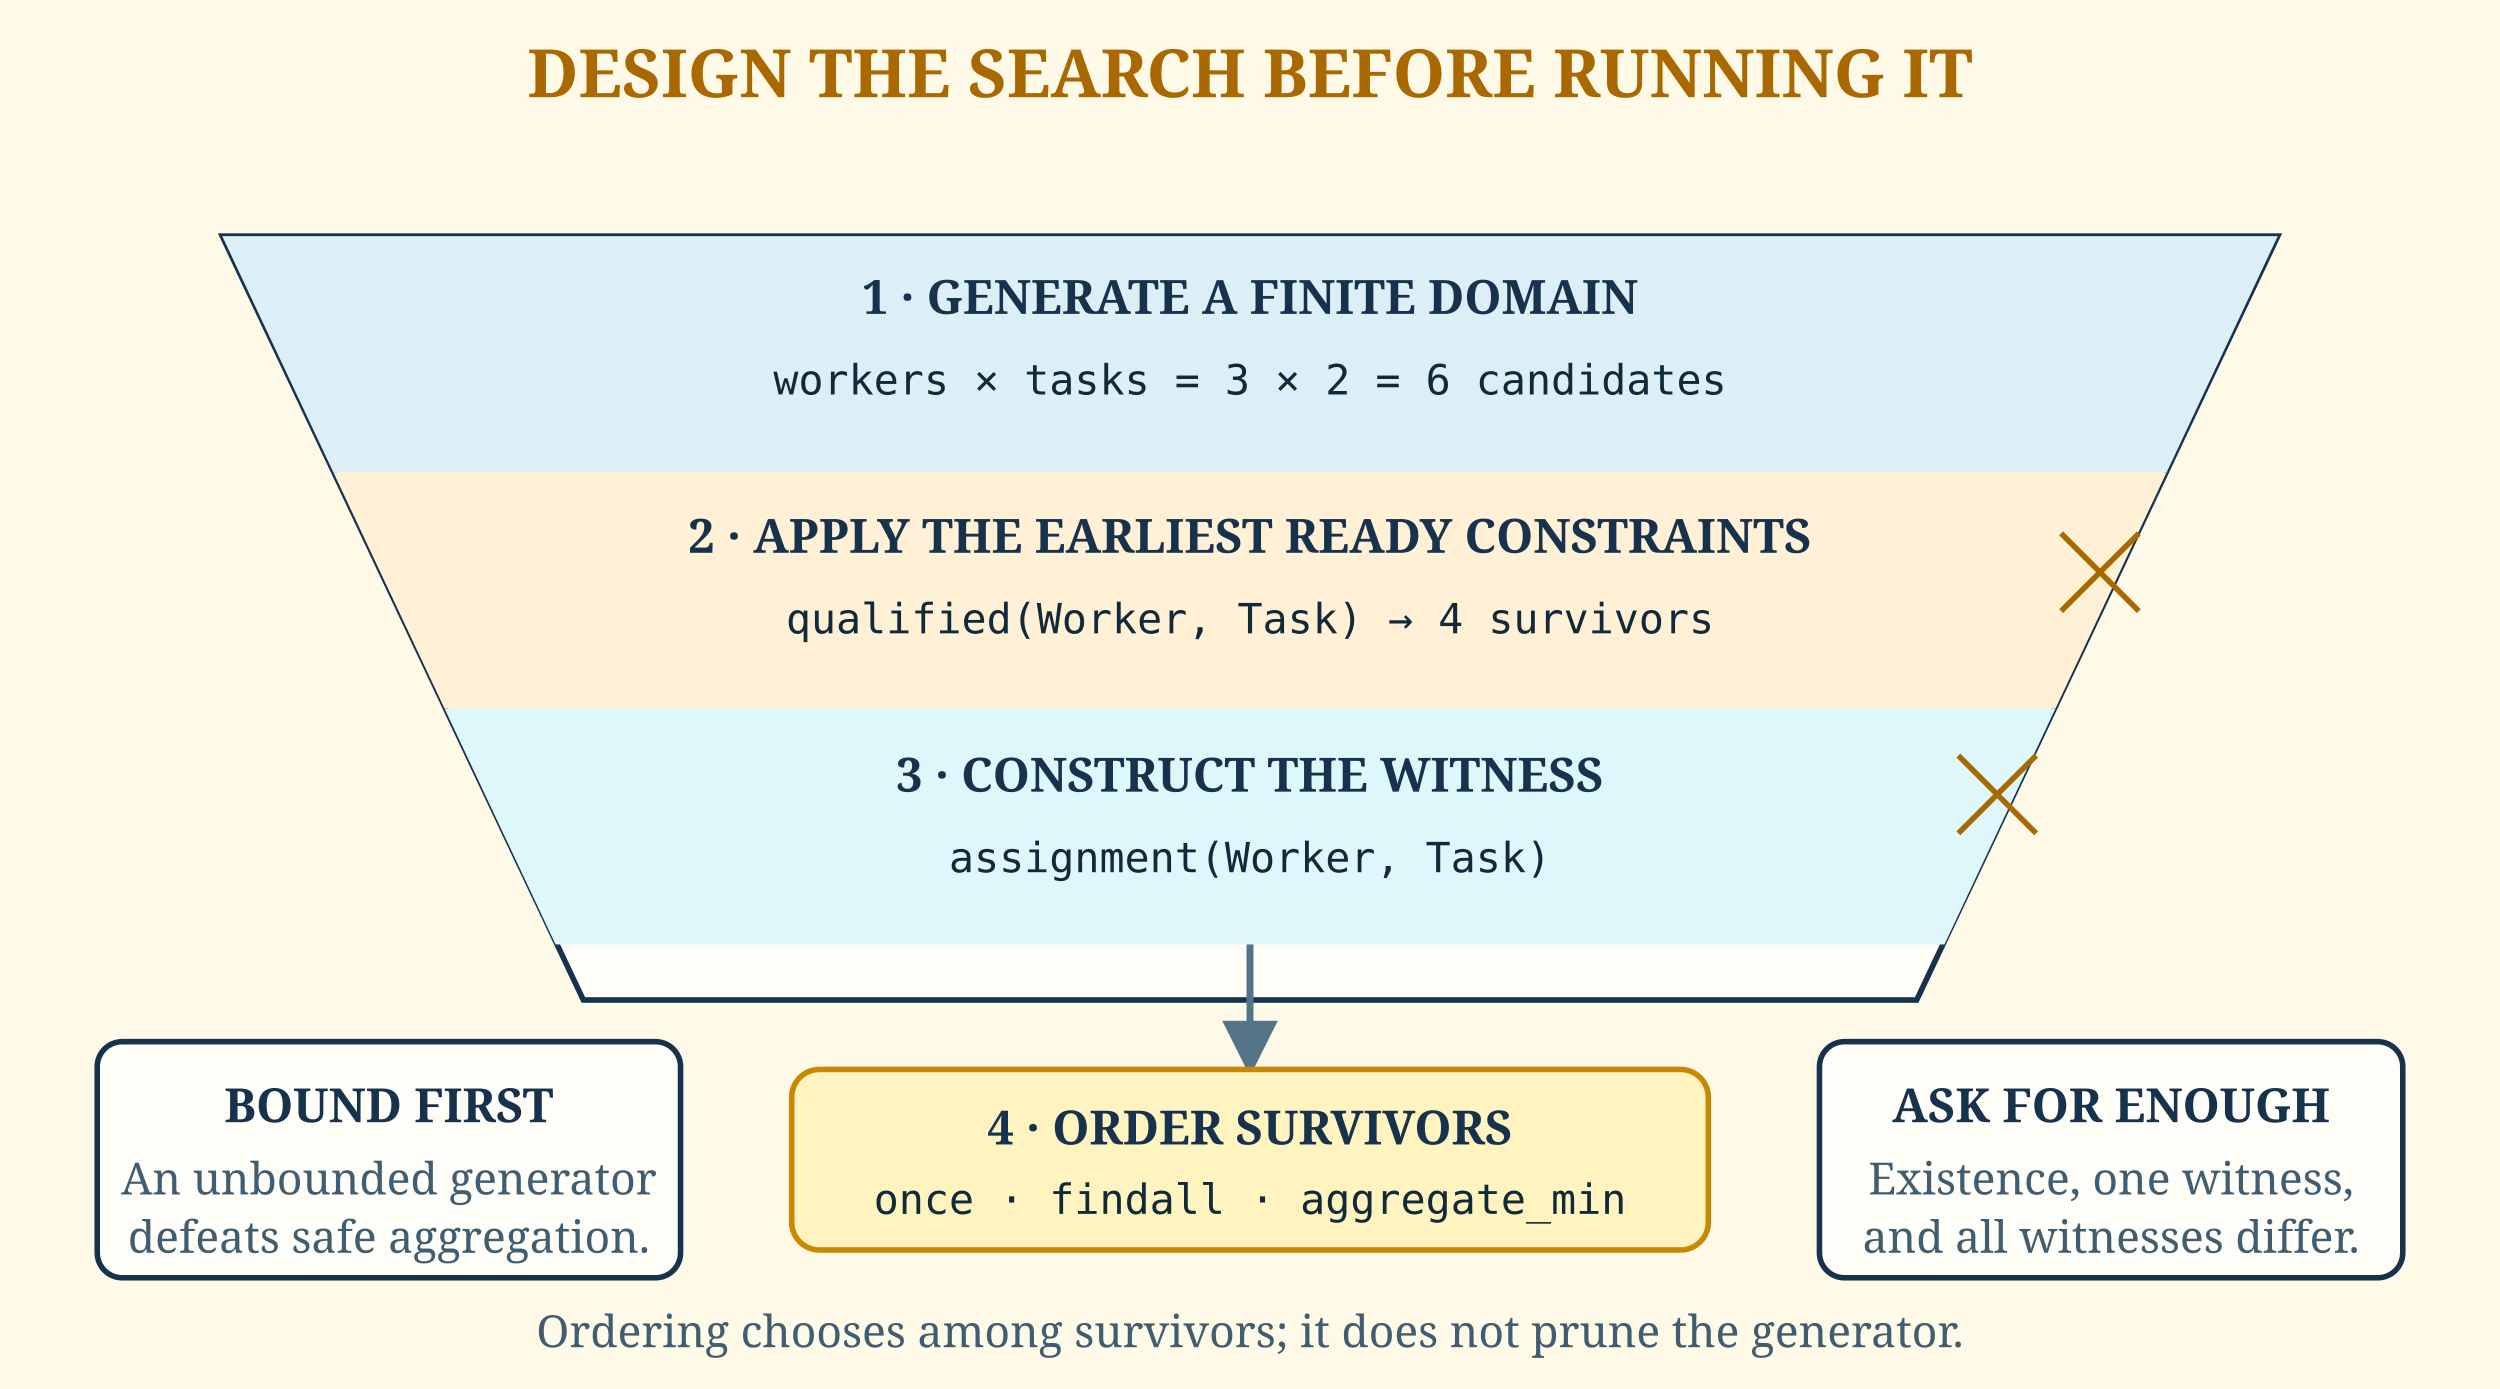
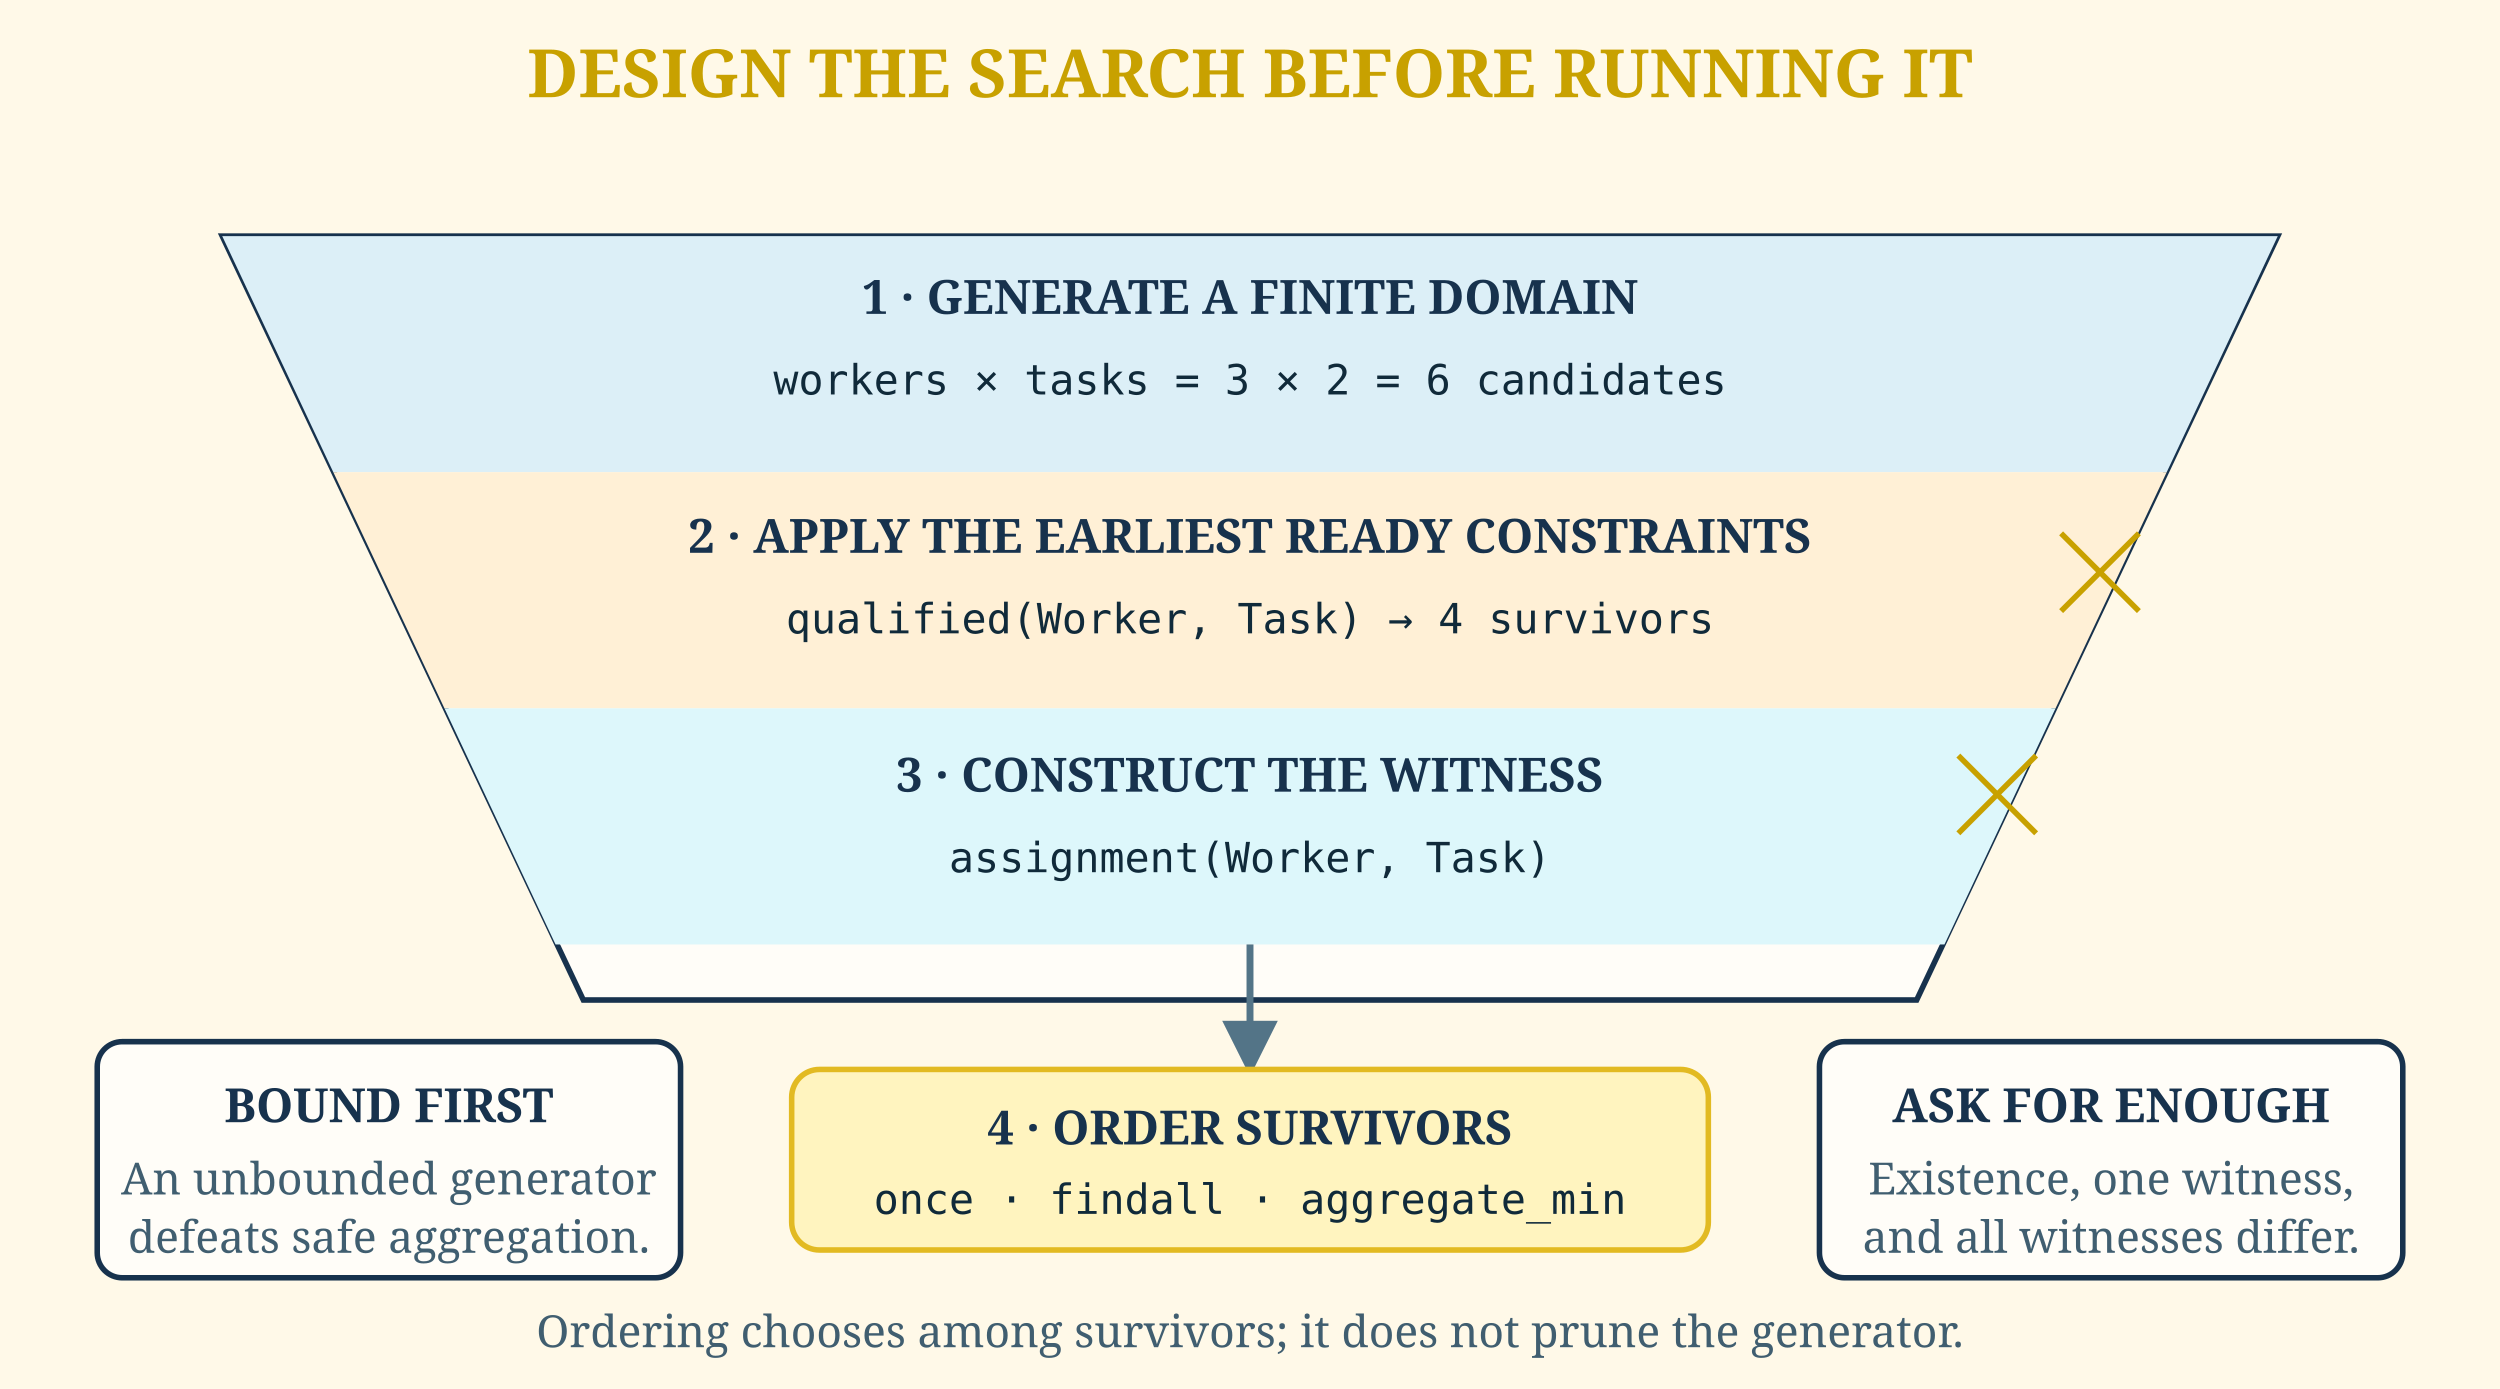
<svg xmlns="http://www.w3.org/2000/svg" width="900" height="500" viewBox="0 0 900 500" role="img" aria-labelledby="title desc">
  <defs>
    <style>
      .paper{fill:#FFFDF8;stroke:#17324D;stroke-width:2}.green{fill:#DDF7FB;stroke:#008EAA;stroke-width:2}
-       .gold{fill:#FFF4BF;stroke:#C88900;stroke-width:2}.rose{fill:#FFF0D6;stroke:#A96800;stroke-width:2}
-       .title{fill:#A96800;font:bold 24px Georgia,serif}.label{fill:#17324D;font:bold 17px Georgia,serif}
+       .gold{fill:#FFF4BF;stroke:#E2BA22;stroke-width:2}.rose{fill:#FFF0D6;stroke:#C8A100;stroke-width:2}
+       .title{fill:#C8A100;font:bold 24px Georgia,serif}.label{fill:#17324D;font:bold 17px Georgia,serif}
      .prose{fill:#405E70;font:16px Georgia,serif}.code{fill:#102A3A;font:15px ui-monospace,SFMono-Regular,Consolas,monospace}
-       .line{fill:none;stroke:#537487;stroke-width:2.5}.cut{fill:none;stroke:#A96800;stroke-width:2}
+       .line{fill:none;stroke:#537487;stroke-width:2.5}.cut{fill:none;stroke:#C8A100;stroke-width:2}
    </style>
    <marker id="arrow" markerWidth="8" markerHeight="8" refX="7" refY="4" orient="auto">
      <path d="M0 0L8 4L0 8Z" fill="#537487" />
    </marker>
  </defs>
  <rect width="900" height="500" fill="#FFF9E8" />
  <text class="title" x="450" y="35" text-anchor="middle">DESIGN THE SEARCH BEFORE RUNNING IT</text>
  <path d="M80 85H820L690 360H210Z" fill="#FFFDF8" stroke="#17324D" stroke-width="2" />
  <path d="M80 85H820L780 170H120Z" fill="#DCEFF7" />
  <path d="M120 170H780L740 255H160Z" fill="#FFF0D6" />
  <path d="M160 255H740L700 340H200Z" fill="#DDF7FB" />
  <text class="label" x="450" y="113" text-anchor="middle">1 · GENERATE A FINITE DOMAIN</text>
  <text class="code" x="450" y="142" text-anchor="middle">workers × tasks = 3 × 2 = 6 candidates</text>
  <text class="label" x="450" y="199" text-anchor="middle">2 · APPLY THE EARLIEST READY CONSTRAINTS</text>
  <text class="code" x="450" y="228" text-anchor="middle">qualified(Worker, Task) → 4 survivors</text>
  <text class="label" x="450" y="285" text-anchor="middle">3 · CONSTRUCT THE WITNESS</text>
  <text class="code" x="450" y="314" text-anchor="middle">assignment(Worker, Task)</text>
  <path class="line" marker-end="url(#arrow)" d="M450 340V385" />
  <rect class="gold" x="285" y="385" width="330" height="65" rx="10" />
  <text class="label" x="450" y="412" text-anchor="middle">4 · ORDER SURVIVORS</text>
  <text class="code" x="450" y="437" text-anchor="middle">once · findall · aggregate_min</text>
  <path class="cut" d="M742 192L770 220M770 192L742 220M705 272L733 300M733 272L705 300" />
  <rect class="paper" x="35" y="375" width="210" height="85" rx="9" />
  <text class="label" x="140" y="404" text-anchor="middle">BOUND FIRST</text>
  <text class="prose" x="140" y="430" text-anchor="middle">An unbounded generator</text>
  <text class="prose" x="140" y="451" text-anchor="middle">defeats safe aggregation.</text>
  <rect class="paper" x="655" y="375" width="210" height="85" rx="9" />
  <text class="label" x="760" y="404" text-anchor="middle">ASK FOR ENOUGH</text>
  <text class="prose" x="760" y="430" text-anchor="middle">Existence, one witness,</text>
  <text class="prose" x="760" y="451" text-anchor="middle">and all witnesses differ.</text>
  <text class="prose" x="450" y="485" text-anchor="middle">Ordering chooses among survivors; it does not prune the generator.</text>
</svg>
